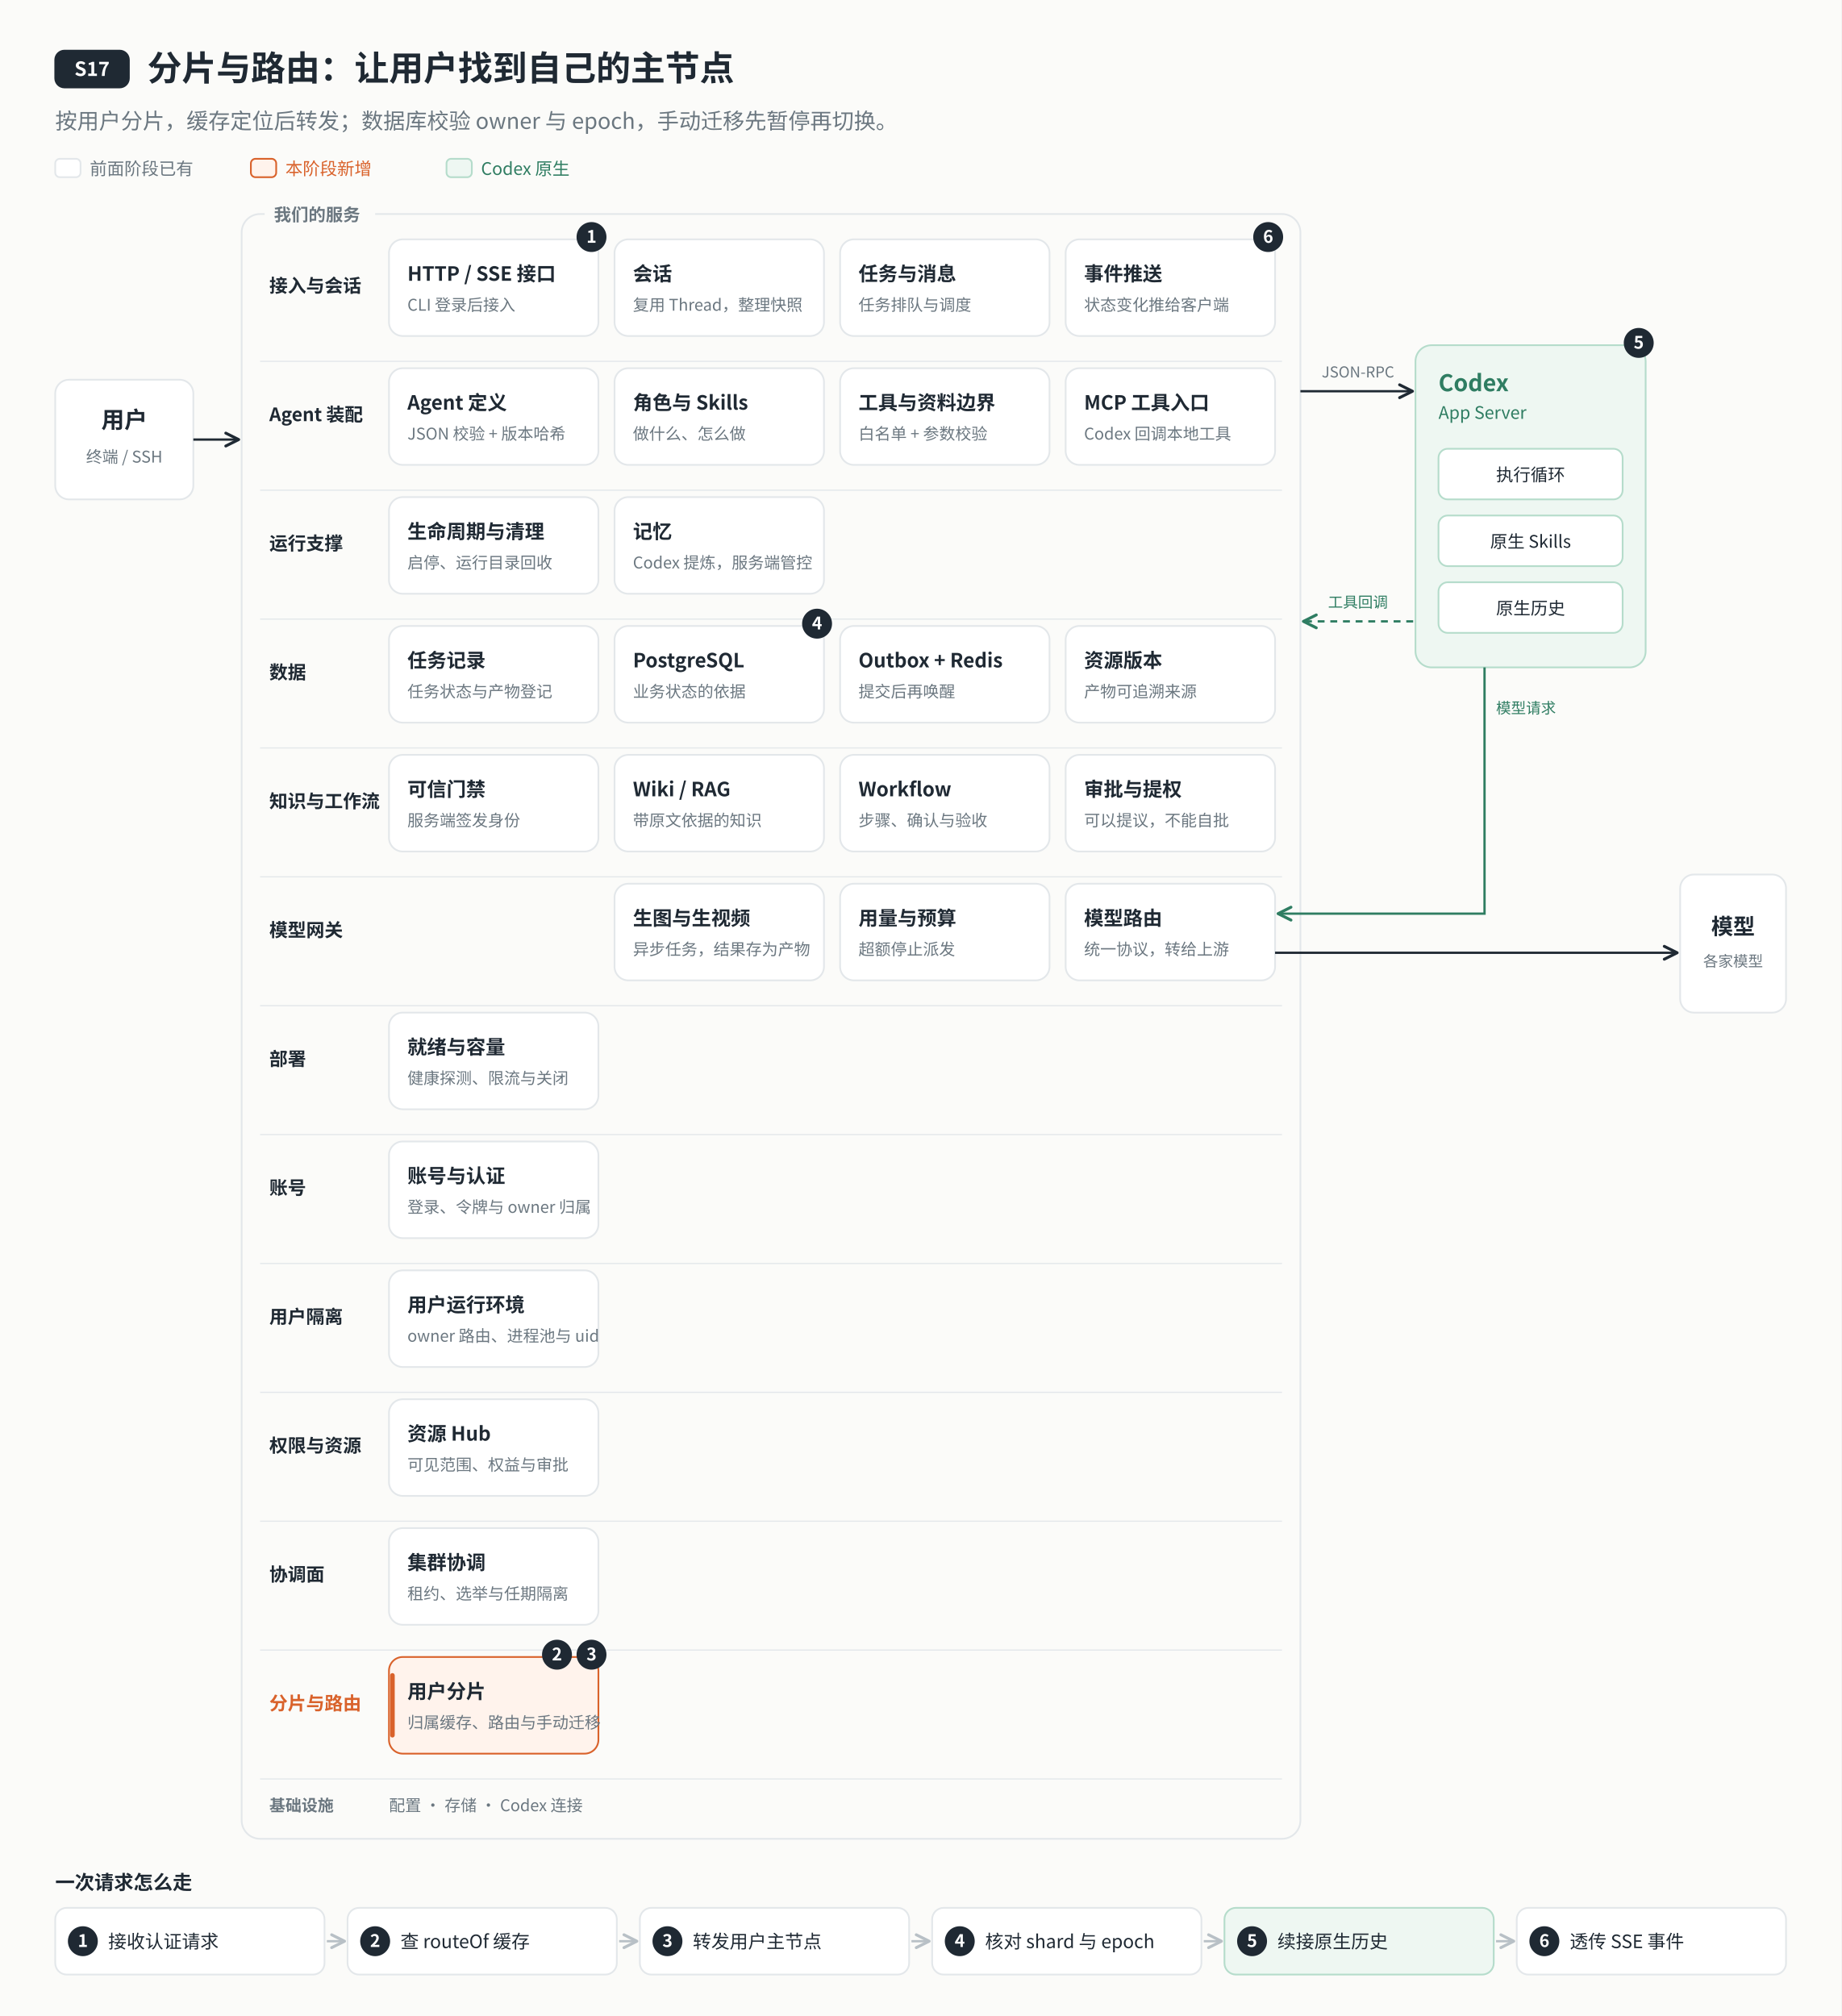
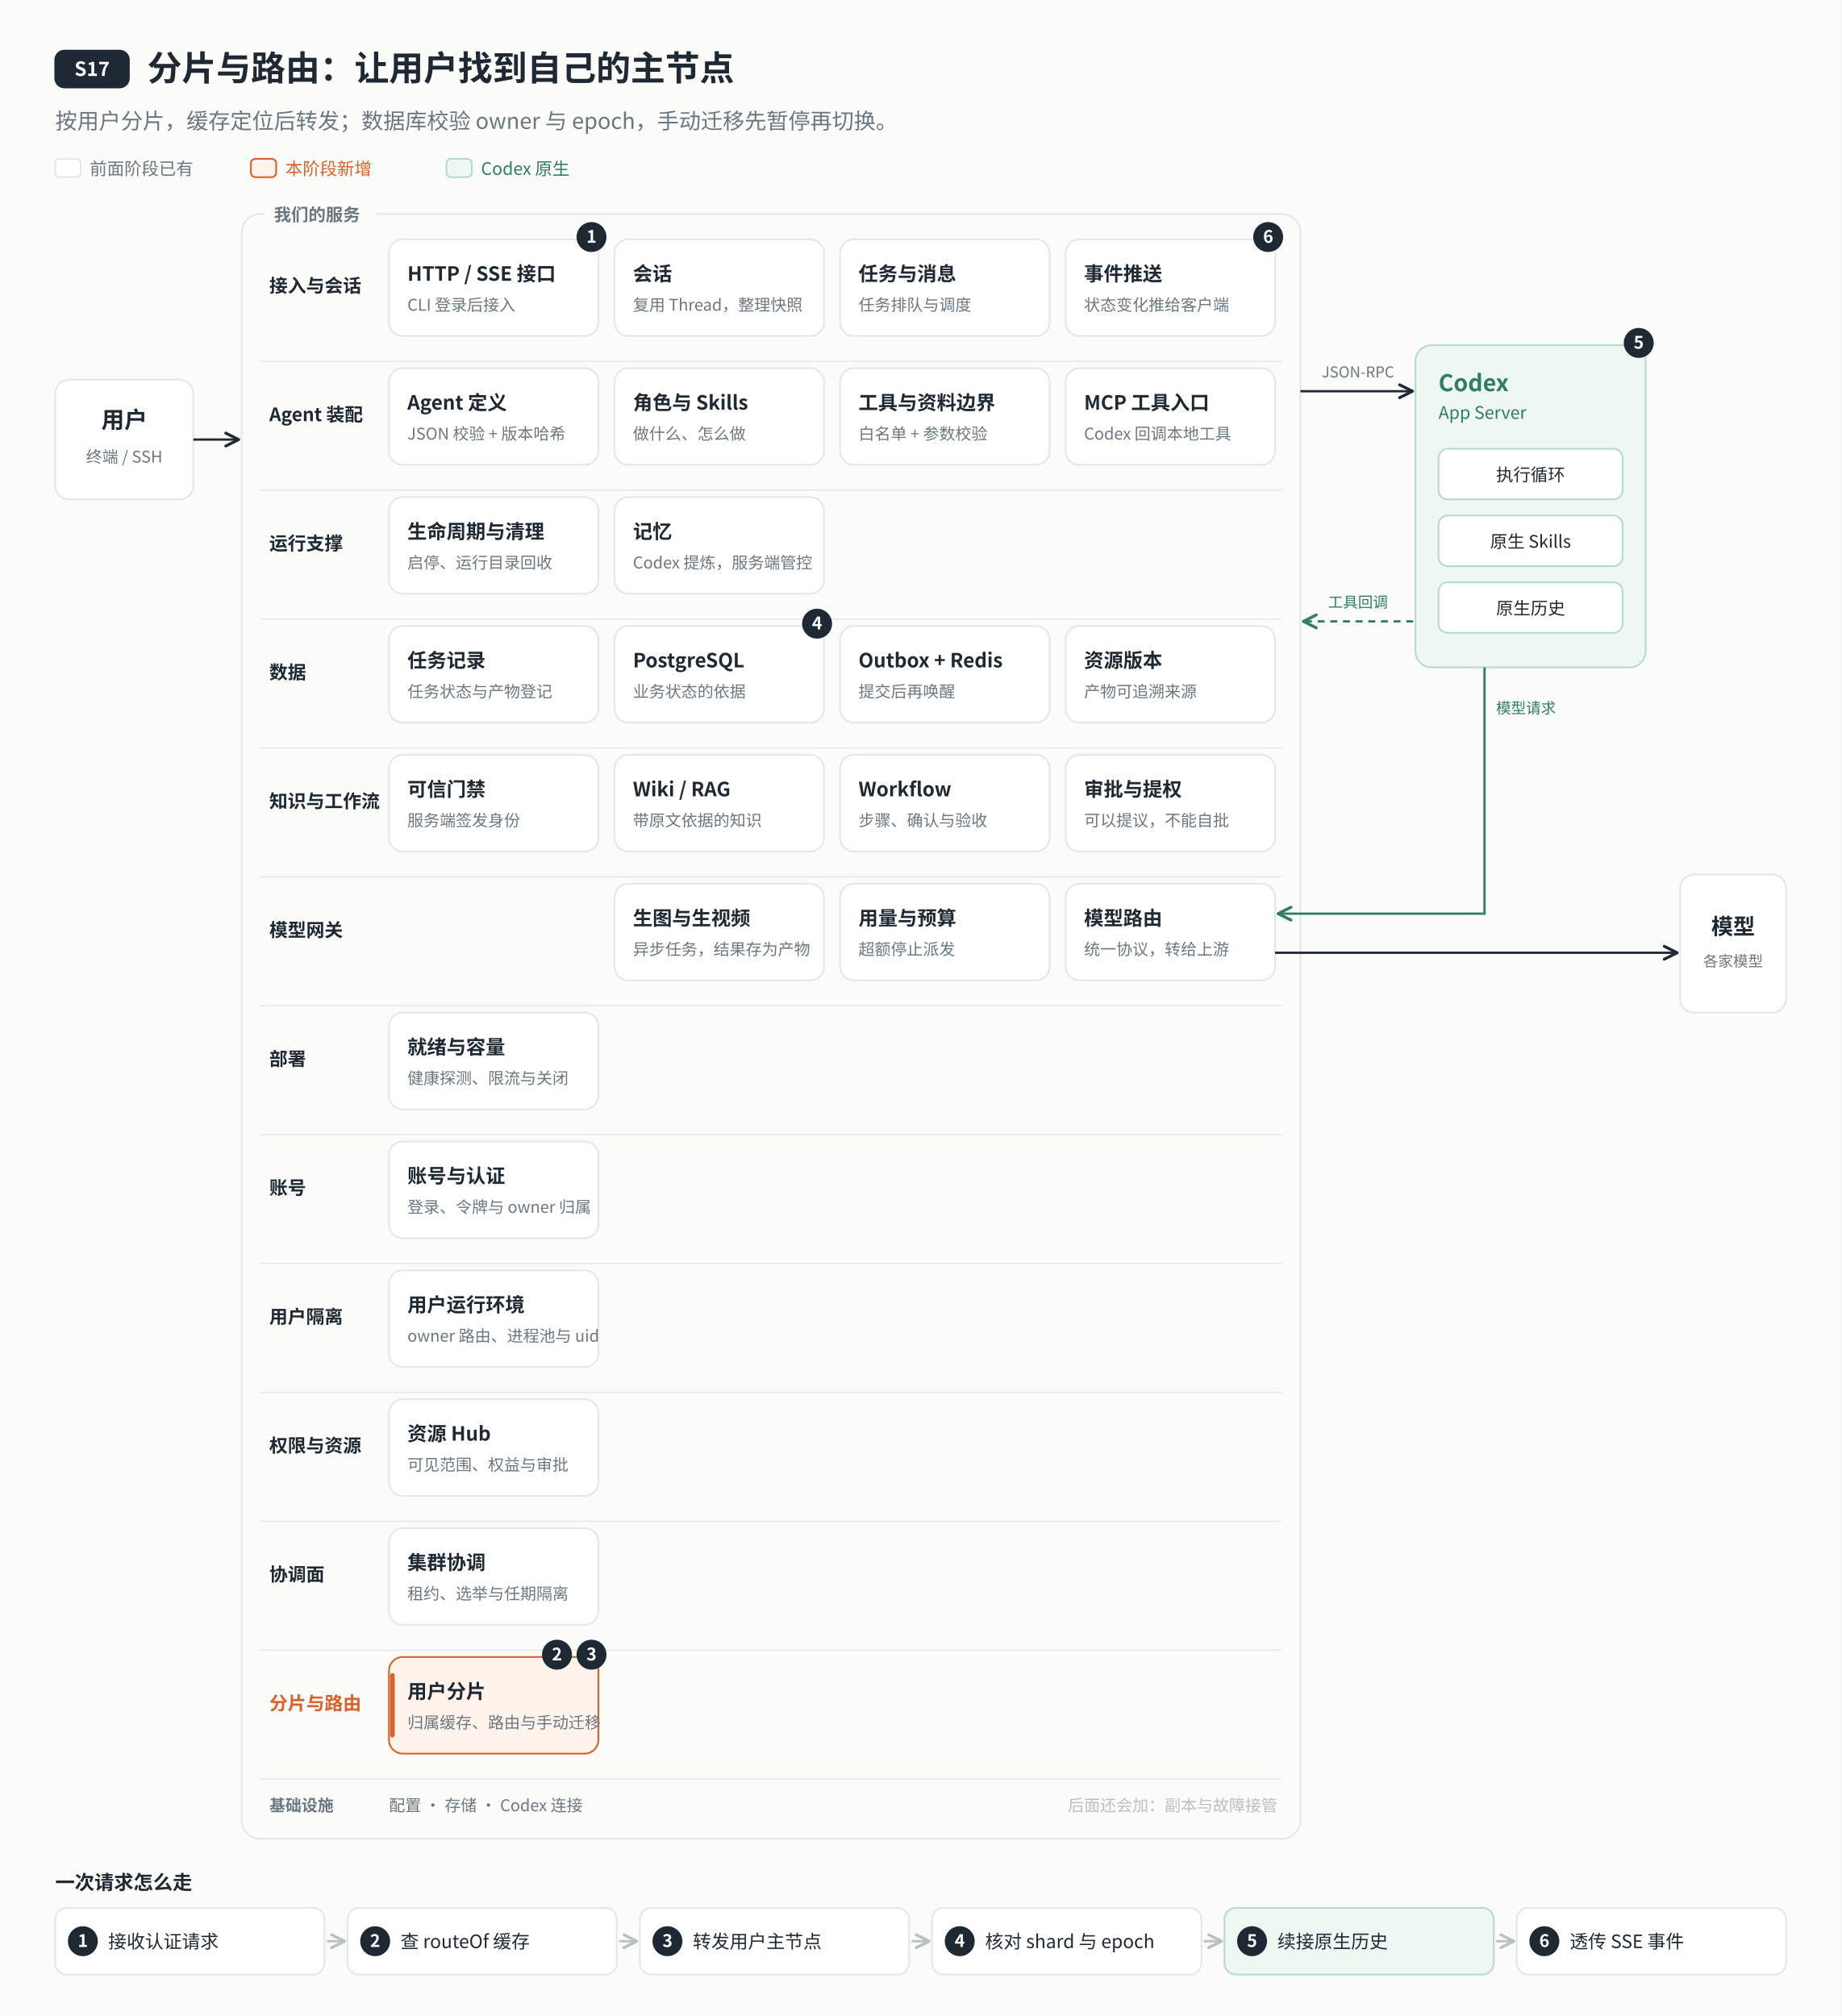
<svg xmlns="http://www.w3.org/2000/svg" width="1600" height="1752" viewBox="0 0 1600 1752" role="img" aria-labelledby="title desc">
  <defs>
    <marker id="mB8C0C6" viewBox="0 0 10 10" refX="8" refY="5" markerWidth="7" markerHeight="7" orient="auto-start-reverse">
      <path d="M1 1 L9 5 L1 9" fill="none" stroke="#B8C0C6" stroke-width="1.8" stroke-linecap="round" stroke-linejoin="round" />
    </marker>
    <marker id="m1F2933" viewBox="0 0 10 10" refX="8" refY="5" markerWidth="7" markerHeight="7" orient="auto-start-reverse">
      <path d="M1 1 L9 5 L1 9" fill="none" stroke="#1F2933" stroke-width="1.8" stroke-linecap="round" stroke-linejoin="round" />
    </marker>
    <marker id="m2F7D62" viewBox="0 0 10 10" refX="8" refY="5" markerWidth="7" markerHeight="7" orient="auto-start-reverse">
      <path d="M1 1 L9 5 L1 9" fill="none" stroke="#2F7D62" stroke-width="1.8" stroke-linecap="round" stroke-linejoin="round" />
    </marker>
  </defs>
  <g font-family="PingFang SC, Microsoft YaHei, Noto Sans CJK SC, sans-serif">
    <rect x="0" y="0" width="1600" height="1752" fill="#FBFBF9" />
    <rect x="48" y="44" width="64" height="32" rx="8" fill="#1F2933" stroke="#1F2933" stroke-width="1.5" />
    <text x="80" y="66" font-size="17" fill="#fff" font-weight="700" text-anchor="middle">S17</text>
    <text x="128" y="70" font-size="30" fill="#1F2933" font-weight="700" text-anchor="start">分片与路由：让用户找到自己的主节点</text>
    <text x="48" y="112" font-size="19" fill="#6B7780" font-weight="400" text-anchor="start">按用户分片，缓存定位后转发；数据库校验 owner 与 epoch，手动迁移先暂停再切换。</text>
    <rect x="48" y="138" width="22" height="16" rx="4" fill="#FFFFFF" stroke="#E3E7EA" stroke-width="1.5" />
    <text x="78" y="152" font-size="15" fill="#6B7780" font-weight="400" text-anchor="start">前面阶段已有</text>
    <rect x="218" y="138" width="22" height="16" rx="4" fill="#FFF3EC" stroke="#D9622B" stroke-width="1.5" />
    <text x="248" y="152" font-size="15" fill="#D9622B" font-weight="400" text-anchor="start">本阶段新增</text>
    <rect x="388" y="138" width="22" height="16" rx="4" fill="#EEF7F2" stroke="#B5DCCB" stroke-width="1.5" />
    <text x="418" y="152" font-size="15" fill="#2F7D62" font-weight="400" text-anchor="start">Codex 原生</text>
    <rect x="48" y="330" width="120" height="104" rx="12" fill="#FFFFFF" stroke="#E3E7EA" stroke-width="1.5" />
    <text x="108" y="372" font-size="20" fill="#1F2933" font-weight="600" text-anchor="middle">用户</text>
    <text x="108" y="402" font-size="14" fill="#6B7780" font-weight="400" text-anchor="middle">终端 / SSH</text>
    <rect x="210" y="186" width="920" height="1412" rx="16" fill="none" stroke="#E3E7EA" stroke-width="1.5" />
    <rect x="230" y="175" width="96" height="22" fill="#FBFBF9" />
    <text x="238" y="192" font-size="15" fill="#6B7780" font-weight="600" text-anchor="start">我们的服务</text>
    <text x="234" y="254" font-size="16" fill="#1F2933" font-weight="600" text-anchor="start">接入与会话</text>
    <rect x="338" y="208" width="182" height="84" rx="12" fill="#FFFFFF" stroke="#E3E7EA" stroke-width="1.5" />
    <text x="354" y="244" font-size="17" fill="#1F2933" font-weight="600" text-anchor="start">HTTP / SSE 接口</text>
    <text x="354" y="270" font-size="14" fill="#6B7780" font-weight="400" text-anchor="start">CLI 登录后接入</text>
    <rect x="534" y="208" width="182" height="84" rx="12" fill="#FFFFFF" stroke="#E3E7EA" stroke-width="1.5" />
    <text x="550" y="244" font-size="17" fill="#1F2933" font-weight="600" text-anchor="start">会话</text>
    <text x="550" y="270" font-size="14" fill="#6B7780" font-weight="400" text-anchor="start">复用 Thread，整理快照</text>
    <rect x="730" y="208" width="182" height="84" rx="12" fill="#FFFFFF" stroke="#E3E7EA" stroke-width="1.5" />
    <text x="746" y="244" font-size="17" fill="#1F2933" font-weight="600" text-anchor="start">任务与消息</text>
    <text x="746" y="270" font-size="14" fill="#6B7780" font-weight="400" text-anchor="start">任务排队与调度</text>
    <rect x="926" y="208" width="182" height="84" rx="12" fill="#FFFFFF" stroke="#E3E7EA" stroke-width="1.5" />
    <text x="942" y="244" font-size="17" fill="#1F2933" font-weight="600" text-anchor="start">事件推送</text>
    <text x="942" y="270" font-size="14" fill="#6B7780" font-weight="400" text-anchor="start">状态变化推给客户端</text>
    <text x="234" y="366" font-size="16" fill="#1F2933" font-weight="600" text-anchor="start">Agent 装配</text>
    <line x1="226" y1="314" x2="1114" y2="314" stroke="#E3E7EA" stroke-width="1" />
    <rect x="338" y="320" width="182" height="84" rx="12" fill="#FFFFFF" stroke="#E3E7EA" stroke-width="1.5" />
    <text x="354" y="356" font-size="17" fill="#1F2933" font-weight="600" text-anchor="start">Agent 定义</text>
    <text x="354" y="382" font-size="14" fill="#6B7780" font-weight="400" text-anchor="start">JSON 校验 + 版本哈希</text>
    <rect x="534" y="320" width="182" height="84" rx="12" fill="#FFFFFF" stroke="#E3E7EA" stroke-width="1.5" />
    <text x="550" y="356" font-size="17" fill="#1F2933" font-weight="600" text-anchor="start">角色与 Skills</text>
    <text x="550" y="382" font-size="14" fill="#6B7780" font-weight="400" text-anchor="start">做什么、怎么做</text>
    <rect x="730" y="320" width="182" height="84" rx="12" fill="#FFFFFF" stroke="#E3E7EA" stroke-width="1.5" />
    <text x="746" y="356" font-size="17" fill="#1F2933" font-weight="600" text-anchor="start">工具与资料边界</text>
    <text x="746" y="382" font-size="14" fill="#6B7780" font-weight="400" text-anchor="start">白名单 + 参数校验</text>
    <rect x="926" y="320" width="182" height="84" rx="12" fill="#FFFFFF" stroke="#E3E7EA" stroke-width="1.5" />
    <text x="942" y="356" font-size="17" fill="#1F2933" font-weight="600" text-anchor="start">MCP 工具入口</text>
    <text x="942" y="382" font-size="14" fill="#6B7780" font-weight="400" text-anchor="start">Codex 回调本地工具</text>
    <text x="234" y="478" font-size="16" fill="#1F2933" font-weight="600" text-anchor="start">运行支撑</text>
    <line x1="226" y1="426" x2="1114" y2="426" stroke="#E3E7EA" stroke-width="1" />
    <rect x="338" y="432" width="182" height="84" rx="12" fill="#FFFFFF" stroke="#E3E7EA" stroke-width="1.5" />
    <text x="354" y="468" font-size="17" fill="#1F2933" font-weight="600" text-anchor="start">生命周期与清理</text>
    <text x="354" y="494" font-size="14" fill="#6B7780" font-weight="400" text-anchor="start">启停、运行目录回收</text>
    <rect x="534" y="432" width="182" height="84" rx="12" fill="#FFFFFF" stroke="#E3E7EA" stroke-width="1.5" />
    <text x="550" y="468" font-size="17" fill="#1F2933" font-weight="600" text-anchor="start">记忆</text>
    <text x="550" y="494" font-size="14" fill="#6B7780" font-weight="400" text-anchor="start">Codex 提炼，服务端管控</text>
    <text x="234" y="590" font-size="16" fill="#1F2933" font-weight="600" text-anchor="start">数据</text>
    <line x1="226" y1="538" x2="1114" y2="538" stroke="#E3E7EA" stroke-width="1" />
    <rect x="338" y="544" width="182" height="84" rx="12" fill="#FFFFFF" stroke="#E3E7EA" stroke-width="1.5" />
    <text x="354" y="580" font-size="17" fill="#1F2933" font-weight="600" text-anchor="start">任务记录</text>
    <text x="354" y="606" font-size="14" fill="#6B7780" font-weight="400" text-anchor="start">任务状态与产物登记</text>
    <rect x="534" y="544" width="182" height="84" rx="12" fill="#FFFFFF" stroke="#E3E7EA" stroke-width="1.5" />
    <text x="550" y="580" font-size="17" fill="#1F2933" font-weight="600" text-anchor="start">PostgreSQL</text>
    <text x="550" y="606" font-size="14" fill="#6B7780" font-weight="400" text-anchor="start">业务状态的依据</text>
    <rect x="730" y="544" width="182" height="84" rx="12" fill="#FFFFFF" stroke="#E3E7EA" stroke-width="1.5" />
    <text x="746" y="580" font-size="17" fill="#1F2933" font-weight="600" text-anchor="start">Outbox + Redis</text>
    <text x="746" y="606" font-size="14" fill="#6B7780" font-weight="400" text-anchor="start">提交后再唤醒</text>
    <rect x="926" y="544" width="182" height="84" rx="12" fill="#FFFFFF" stroke="#E3E7EA" stroke-width="1.5" />
    <text x="942" y="580" font-size="17" fill="#1F2933" font-weight="600" text-anchor="start">资源版本</text>
    <text x="942" y="606" font-size="14" fill="#6B7780" font-weight="400" text-anchor="start">产物可追溯来源</text>
    <text x="234" y="702" font-size="16" fill="#1F2933" font-weight="600" text-anchor="start">知识与工作流</text>
    <line x1="226" y1="650" x2="1114" y2="650" stroke="#E3E7EA" stroke-width="1" />
    <rect x="338" y="656" width="182" height="84" rx="12" fill="#FFFFFF" stroke="#E3E7EA" stroke-width="1.5" />
    <text x="354" y="692" font-size="17" fill="#1F2933" font-weight="600" text-anchor="start">可信门禁</text>
    <text x="354" y="718" font-size="14" fill="#6B7780" font-weight="400" text-anchor="start">服务端签发身份</text>
    <rect x="534" y="656" width="182" height="84" rx="12" fill="#FFFFFF" stroke="#E3E7EA" stroke-width="1.5" />
    <text x="550" y="692" font-size="17" fill="#1F2933" font-weight="600" text-anchor="start">Wiki / RAG</text>
    <text x="550" y="718" font-size="14" fill="#6B7780" font-weight="400" text-anchor="start">带原文依据的知识</text>
    <rect x="730" y="656" width="182" height="84" rx="12" fill="#FFFFFF" stroke="#E3E7EA" stroke-width="1.5" />
    <text x="746" y="692" font-size="17" fill="#1F2933" font-weight="600" text-anchor="start">Workflow</text>
    <text x="746" y="718" font-size="14" fill="#6B7780" font-weight="400" text-anchor="start">步骤、确认与验收</text>
    <rect x="926" y="656" width="182" height="84" rx="12" fill="#FFFFFF" stroke="#E3E7EA" stroke-width="1.5" />
    <text x="942" y="692" font-size="17" fill="#1F2933" font-weight="600" text-anchor="start">审批与提权</text>
    <text x="942" y="718" font-size="14" fill="#6B7780" font-weight="400" text-anchor="start">可以提议，不能自批</text>
    <text x="234" y="814" font-size="16" fill="#1F2933" font-weight="600" text-anchor="start">模型网关</text>
    <line x1="226" y1="762" x2="1114" y2="762" stroke="#E3E7EA" stroke-width="1" />
    <rect x="534" y="768" width="182" height="84" rx="12" fill="#FFFFFF" stroke="#E3E7EA" stroke-width="1.5" />
    <text x="550" y="804" font-size="17" fill="#1F2933" font-weight="600" text-anchor="start">生图与生视频</text>
    <text x="550" y="830" font-size="14" fill="#6B7780" font-weight="400" text-anchor="start">异步任务，结果存为产物</text>
    <rect x="730" y="768" width="182" height="84" rx="12" fill="#FFFFFF" stroke="#E3E7EA" stroke-width="1.5" />
    <text x="746" y="804" font-size="17" fill="#1F2933" font-weight="600" text-anchor="start">用量与预算</text>
    <text x="746" y="830" font-size="14" fill="#6B7780" font-weight="400" text-anchor="start">超额停止派发</text>
    <rect x="926" y="768" width="182" height="84" rx="12" fill="#FFFFFF" stroke="#E3E7EA" stroke-width="1.5" />
    <text x="942" y="804" font-size="17" fill="#1F2933" font-weight="600" text-anchor="start">模型路由</text>
    <text x="942" y="830" font-size="14" fill="#6B7780" font-weight="400" text-anchor="start">统一协议，转给上游</text>
    <text x="234" y="926" font-size="16" fill="#1F2933" font-weight="600" text-anchor="start">部署</text>
    <line x1="226" y1="874" x2="1114" y2="874" stroke="#E3E7EA" stroke-width="1" />
    <rect x="338" y="880" width="182" height="84" rx="12" fill="#FFFFFF" stroke="#E3E7EA" stroke-width="1.5" />
    <text x="354" y="916" font-size="17" fill="#1F2933" font-weight="600" text-anchor="start">就绪与容量</text>
    <text x="354" y="942" font-size="14" fill="#6B7780" font-weight="400" text-anchor="start">健康探测、限流与关闭</text>
    <text x="234" y="1038" font-size="16" fill="#1F2933" font-weight="600" text-anchor="start">账号</text>
    <line x1="226" y1="986" x2="1114" y2="986" stroke="#E3E7EA" stroke-width="1" />
    <rect x="338" y="992" width="182" height="84" rx="12" fill="#FFFFFF" stroke="#E3E7EA" stroke-width="1.5" />
    <text x="354" y="1028" font-size="17" fill="#1F2933" font-weight="600" text-anchor="start">账号与认证</text>
    <text x="354" y="1054" font-size="14" fill="#6B7780" font-weight="400" text-anchor="start">登录、令牌与 owner 归属</text>
    <text x="234" y="1150" font-size="16" fill="#1F2933" font-weight="600" text-anchor="start">用户隔离</text>
    <line x1="226" y1="1098" x2="1114" y2="1098" stroke="#E3E7EA" stroke-width="1" />
    <rect x="338" y="1104" width="182" height="84" rx="12" fill="#FFFFFF" stroke="#E3E7EA" stroke-width="1.5" />
    <text x="354" y="1140" font-size="17" fill="#1F2933" font-weight="600" text-anchor="start">用户运行环境</text>
    <text x="354" y="1166" font-size="14" fill="#6B7780" font-weight="400" text-anchor="start">owner 路由、进程池与 uid</text>
    <text x="234" y="1262" font-size="16" fill="#1F2933" font-weight="600" text-anchor="start">权限与资源</text>
    <line x1="226" y1="1210" x2="1114" y2="1210" stroke="#E3E7EA" stroke-width="1" />
    <rect x="338" y="1216" width="182" height="84" rx="12" fill="#FFFFFF" stroke="#E3E7EA" stroke-width="1.5" />
    <text x="354" y="1252" font-size="17" fill="#1F2933" font-weight="600" text-anchor="start">资源 Hub</text>
    <text x="354" y="1278" font-size="14" fill="#6B7780" font-weight="400" text-anchor="start">可见范围、权益与审批</text>
    <text x="234" y="1374" font-size="16" fill="#1F2933" font-weight="600" text-anchor="start">协调面</text>
    <line x1="226" y1="1322" x2="1114" y2="1322" stroke="#E3E7EA" stroke-width="1" />
    <rect x="338" y="1328" width="182" height="84" rx="12" fill="#FFFFFF" stroke="#E3E7EA" stroke-width="1.5" />
    <text x="354" y="1364" font-size="17" fill="#1F2933" font-weight="600" text-anchor="start">集群协调</text>
    <text x="354" y="1390" font-size="14" fill="#6B7780" font-weight="400" text-anchor="start">租约、选举与任期隔离</text>
    <text x="234" y="1486" font-size="16" fill="#D9622B" font-weight="600" text-anchor="start">分片与路由</text>
    <line x1="226" y1="1434" x2="1114" y2="1434" stroke="#E3E7EA" stroke-width="1" />
    <rect x="338" y="1440" width="182" height="84" rx="12" fill="#FFF3EC" stroke="#D9622B" stroke-width="1.5" />
    <rect x="339" y="1454" width="4" height="56" rx="2" fill="#D9622B" />
    <text x="354" y="1476" font-size="17" fill="#1F2933" font-weight="600" text-anchor="start">用户分片</text>
    <text x="354" y="1502" font-size="14" fill="#6B7780" font-weight="400" text-anchor="start">归属缓存、路由与手动迁移</text>
    <line x1="226" y1="1546" x2="1114" y2="1546" stroke="#E3E7EA" stroke-width="1" />
    <text x="234" y="1574" font-size="14" fill="#6B7780" font-weight="600" text-anchor="start">基础设施</text>
    <text x="338" y="1574" font-size="14" fill="#6B7780" font-weight="400" text-anchor="start">配置 · 存储 · Codex 连接</text>
+     <text x="1110" y="1574" font-size="14" fill="#B8C0C6" font-weight="400" text-anchor="end">后面还会加：副本与故障接管</text>
    <rect x="1230" y="300" width="200" height="280" rx="14" fill="#EEF7F2" stroke="#B5DCCB" stroke-width="1.5" />
    <text x="1250" y="340" font-size="20" fill="#2F7D62" font-weight="700" text-anchor="start">Codex</text>
    <text x="1250" y="364" font-size="15" fill="#2F7D62" font-weight="400" text-anchor="start">App Server</text>
    <rect x="1250" y="390" width="160" height="44" rx="8" fill="#FFFFFF" stroke="#B5DCCB" stroke-width="1.5" />
    <text x="1330" y="418" font-size="15" fill="#1F2933" font-weight="500" text-anchor="middle">执行循环</text>
    <rect x="1250" y="448" width="160" height="44" rx="8" fill="#FFFFFF" stroke="#B5DCCB" stroke-width="1.5" />
    <text x="1330" y="476" font-size="15" fill="#1F2933" font-weight="500" text-anchor="middle">原生 Skills</text>
    <rect x="1250" y="506" width="160" height="44" rx="8" fill="#FFFFFF" stroke="#B5DCCB" stroke-width="1.5" />
    <text x="1330" y="534" font-size="15" fill="#1F2933" font-weight="500" text-anchor="middle">原生历史</text>
    <rect x="1460" y="760" width="92" height="120" rx="12" fill="#FFFFFF" stroke="#E3E7EA" stroke-width="1.5" />
    <text x="1506" y="812" font-size="19" fill="#1F2933" font-weight="600" text-anchor="middle">模型</text>
    <text x="1506" y="840" font-size="13" fill="#6B7780" font-weight="400" text-anchor="middle">各家模型</text>
    <path d="M168,382 L206,382" fill="none" stroke="#1F2933" stroke-width="2" marker-end="url(#m1F2933)" />
    <path d="M1130,340 L1226,340" fill="none" stroke="#1F2933" stroke-width="2" marker-end="url(#m1F2933)" />
    <text x="1180" y="328" font-size="13" fill="#6B7780" font-weight="500" text-anchor="middle">JSON-RPC</text>
    <path d="M1228,540 L1134,540" fill="none" stroke="#2F7D62" stroke-width="2" stroke-dasharray="6 5" marker-end="url(#m2F7D62)" />
    <text x="1180" y="528" font-size="13" fill="#2F7D62" font-weight="500" text-anchor="middle">工具回调</text>
    <path d="M1290,580 L1290,794 L1112,794" fill="none" stroke="#2F7D62" stroke-width="2" marker-end="url(#m2F7D62)" />
    <text x="1300" y="620" font-size="13" fill="#2F7D62" font-weight="500" text-anchor="start">模型请求</text>
    <path d="M1108,828 L1456,828" fill="none" stroke="#1F2933" stroke-width="2" marker-end="url(#m1F2933)" />
    <circle cx="514" cy="206" r="13" fill="#1F2933" />
    <text x="514" y="211" font-size="15" fill="#fff" font-weight="700" text-anchor="middle">1</text>
    <circle cx="484" cy="1438" r="13" fill="#1F2933" />
    <text x="484" y="1443" font-size="15" fill="#fff" font-weight="700" text-anchor="middle">2</text>
    <circle cx="514" cy="1438" r="13" fill="#1F2933" />
    <text x="514" y="1443" font-size="15" fill="#fff" font-weight="700" text-anchor="middle">3</text>
    <circle cx="710" cy="542" r="13" fill="#1F2933" />
    <text x="710" y="547" font-size="15" fill="#fff" font-weight="700" text-anchor="middle">4</text>
    <circle cx="1424" cy="298" r="13" fill="#1F2933" />
    <text x="1424" y="303" font-size="15" fill="#fff" font-weight="700" text-anchor="middle">5</text>
    <circle cx="1102" cy="206" r="13" fill="#1F2933" />
    <text x="1102" y="211" font-size="15" fill="#fff" font-weight="700" text-anchor="middle">6</text>
    <text x="48" y="1642" font-size="17" fill="#1F2933" font-weight="700" text-anchor="start">一次请求怎么走</text>
    <rect x="48" y="1658" width="234" height="58" rx="10" fill="#FFFFFF" stroke="#E3E7EA" stroke-width="1.5" />
    <circle cx="72" cy="1687" r="13" fill="#1F2933" />
    <text x="72" y="1692" font-size="15" fill="#fff" font-weight="700" text-anchor="middle">1</text>
    <text x="94" y="1693" font-size="16" fill="#1F2933" font-weight="500" text-anchor="start">接收认证请求</text>
    <path d="M284,1687 L298,1687" fill="none" stroke="#B8C0C6" stroke-width="2" marker-end="url(#mB8C0C6)" />
    <rect x="302" y="1658" width="234" height="58" rx="10" fill="#FFFFFF" stroke="#E3E7EA" stroke-width="1.5" />
    <circle cx="326" cy="1687" r="13" fill="#1F2933" />
    <text x="326" y="1692" font-size="15" fill="#fff" font-weight="700" text-anchor="middle">2</text>
    <text x="348" y="1693" font-size="16" fill="#1F2933" font-weight="500" text-anchor="start">查 routeOf 缓存</text>
    <path d="M538,1687 L552,1687" fill="none" stroke="#B8C0C6" stroke-width="2" marker-end="url(#mB8C0C6)" />
    <rect x="556" y="1658" width="234" height="58" rx="10" fill="#FFFFFF" stroke="#E3E7EA" stroke-width="1.5" />
    <circle cx="580" cy="1687" r="13" fill="#1F2933" />
    <text x="580" y="1692" font-size="15" fill="#fff" font-weight="700" text-anchor="middle">3</text>
    <text x="602" y="1693" font-size="16" fill="#1F2933" font-weight="500" text-anchor="start">转发用户主节点</text>
    <path d="M792,1687 L806,1687" fill="none" stroke="#B8C0C6" stroke-width="2" marker-end="url(#mB8C0C6)" />
    <rect x="810" y="1658" width="234" height="58" rx="10" fill="#FFFFFF" stroke="#E3E7EA" stroke-width="1.5" />
    <circle cx="834" cy="1687" r="13" fill="#1F2933" />
    <text x="834" y="1692" font-size="15" fill="#fff" font-weight="700" text-anchor="middle">4</text>
    <text x="856" y="1693" font-size="16" fill="#1F2933" font-weight="500" text-anchor="start">核对 shard 与 epoch</text>
    <path d="M1046,1687 L1060,1687" fill="none" stroke="#B8C0C6" stroke-width="2" marker-end="url(#mB8C0C6)" />
    <rect x="1064" y="1658" width="234" height="58" rx="10" fill="#EEF7F2" stroke="#B5DCCB" stroke-width="1.5" />
    <circle cx="1088" cy="1687" r="13" fill="#1F2933" />
    <text x="1088" y="1692" font-size="15" fill="#fff" font-weight="700" text-anchor="middle">5</text>
    <text x="1110" y="1693" font-size="16" fill="#1F2933" font-weight="500" text-anchor="start">续接原生历史</text>
    <path d="M1300,1687 L1314,1687" fill="none" stroke="#B8C0C6" stroke-width="2" marker-end="url(#mB8C0C6)" />
    <rect x="1318" y="1658" width="234" height="58" rx="10" fill="#FFFFFF" stroke="#E3E7EA" stroke-width="1.5" />
    <circle cx="1342" cy="1687" r="13" fill="#1F2933" />
    <text x="1342" y="1692" font-size="15" fill="#fff" font-weight="700" text-anchor="middle">6</text>
    <text x="1364" y="1693" font-size="16" fill="#1F2933" font-weight="500" text-anchor="start">透传 SSE 事件</text>
  </g>
</svg>
